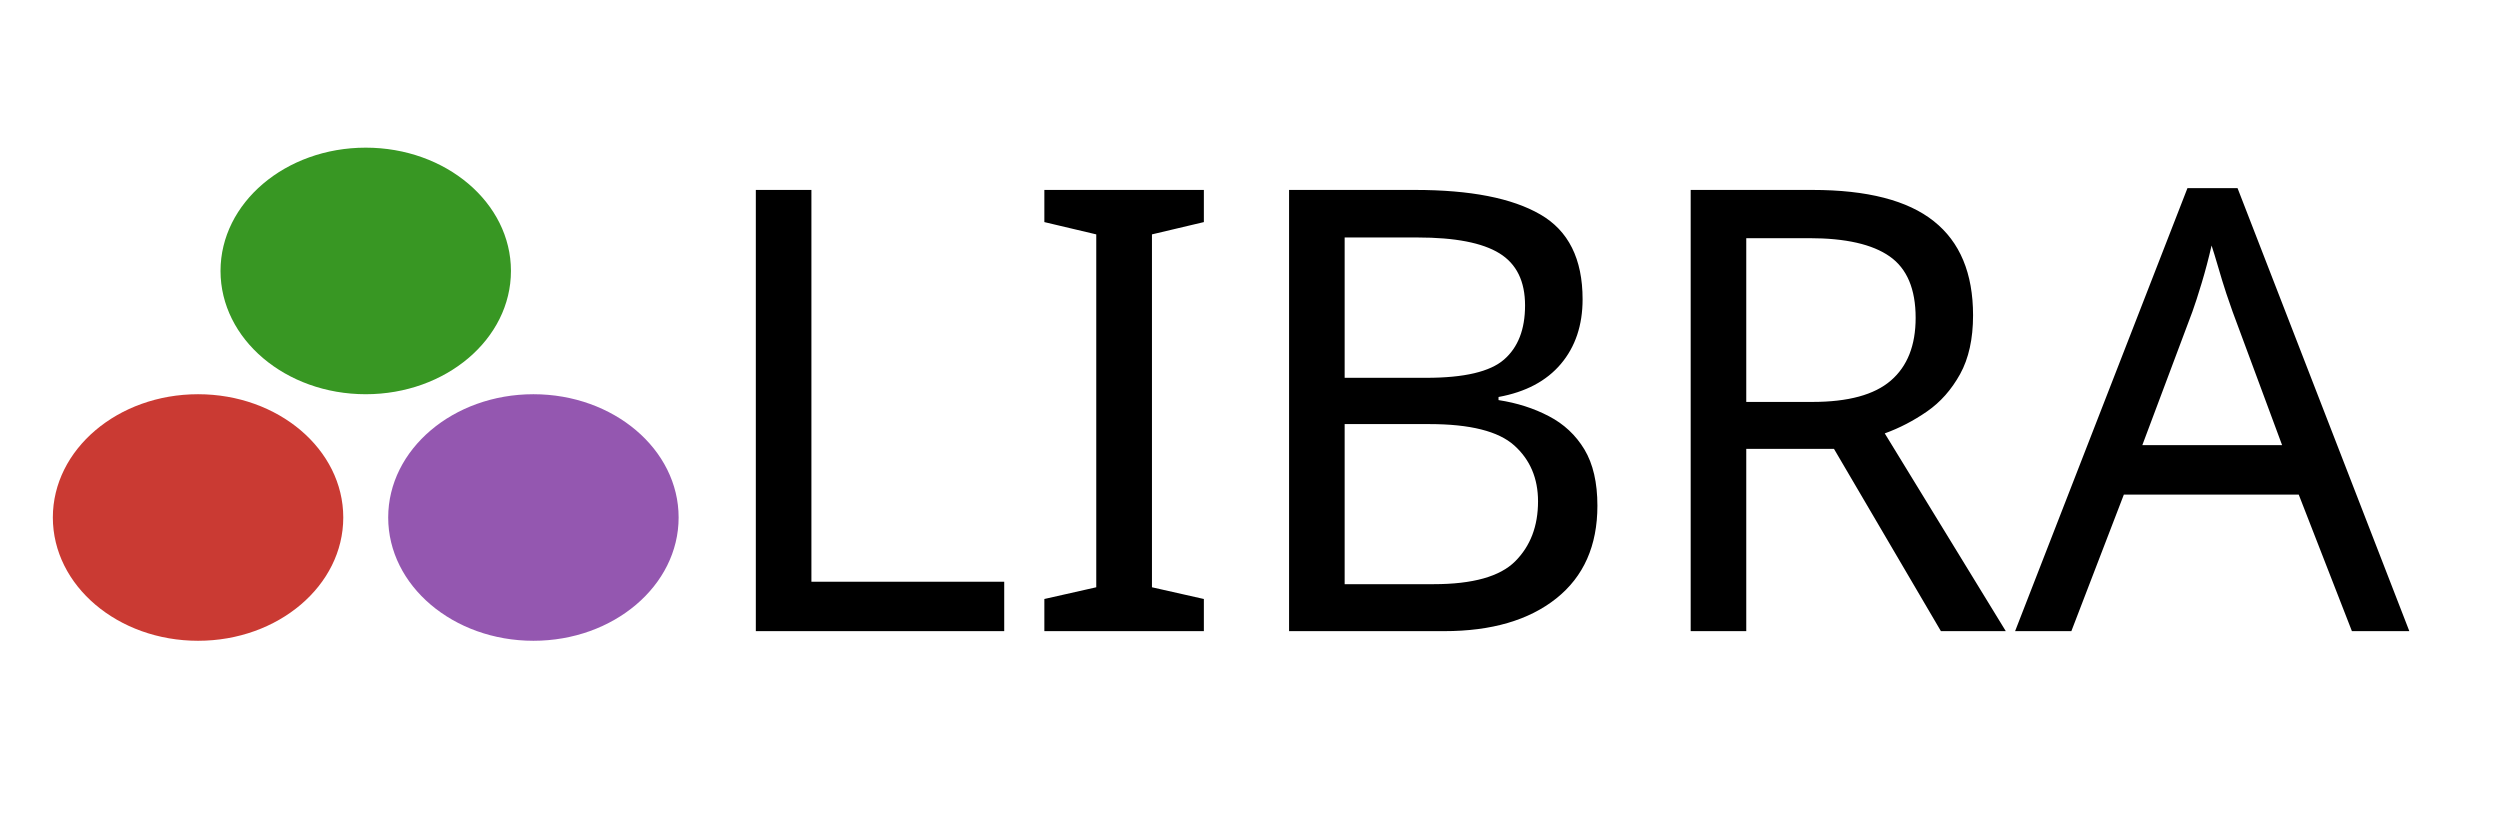
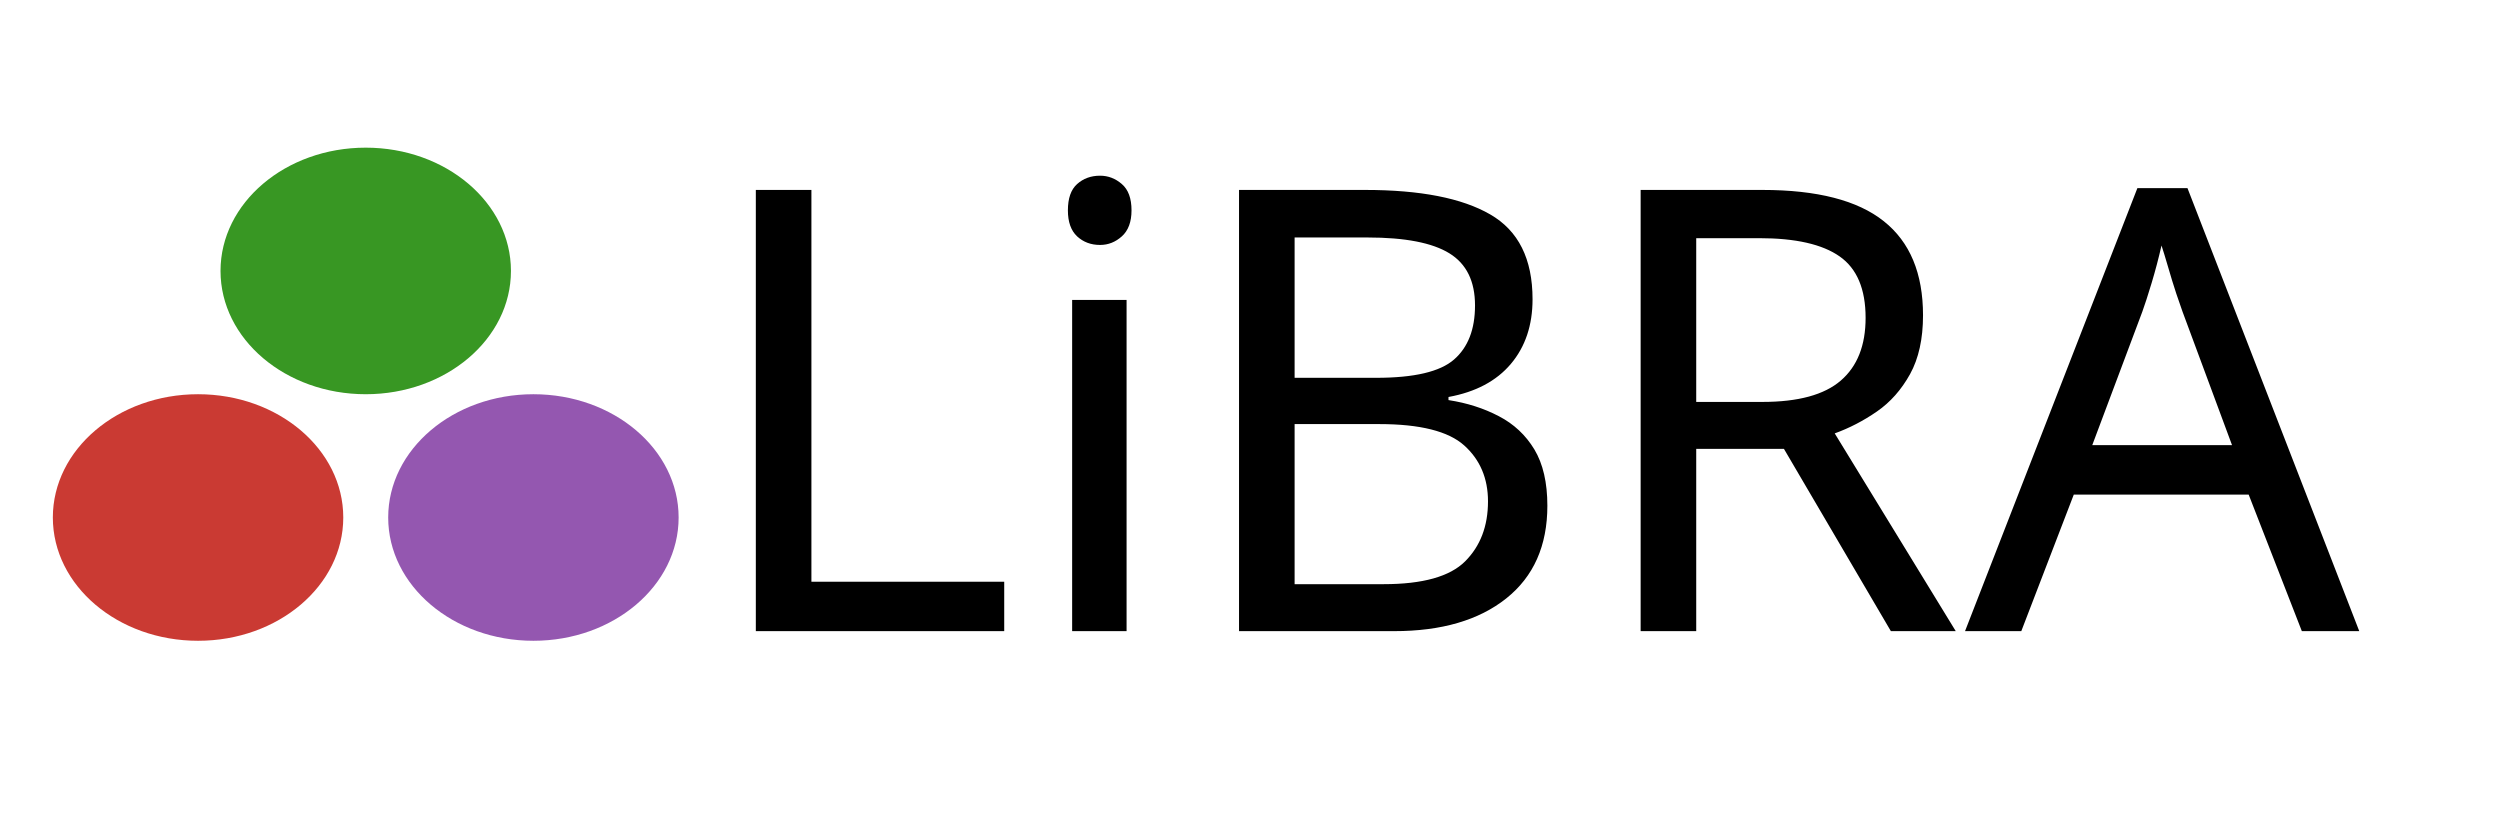
<svg xmlns="http://www.w3.org/2000/svg" width="120mm" height="40mm" viewBox="0 0 340.157 113.386" version="1.1" id="svg22">
  <defs id="defs26" />
  <g id="surface91" transform="matrix(0.2634435,0,0,0.2236513,6.952821,20.0913)">
    <path style="fill:#ca3a33;fill-opacity:1;fill-rule:nonzero;stroke:none" d="m 150.898,225 c 0,41.422 -33.578,75 -75,75 -41.422,0 -75,-33.578 -75,-75 0,-41.422 33.578,-75 75,-75 41.422,0 75,33.578 75,75" id="path15" />
    <path style="fill:#389723;fill-opacity:1;fill-rule:nonzero;stroke:none" d="m 237.5,75 c 0,41.422 -33.578,75 -75,75 -41.422,0 -75,-33.578 -75,-75 0,-41.422 33.578,-75 75,-75 41.422,0 75,33.578 75,75" id="path17" />
    <path style="fill:#9457b0;fill-opacity:1;fill-rule:nonzero;stroke:none" d="m 324.102,225 c 0,41.422 -33.578,75 -75,75 -41.422,0 -75,-33.578 -75,-75 0,-41.422 33.578,-75 75,-75 41.422,0 75,33.578 75,75" id="path19" />
  </g>
  <text xml:space="preserve" style="font-style:normal;font-variant:normal;font-weight:normal;font-stretch:normal;font-size:84.072px;line-height:1.25;font-family:Nexa;-inkscape-font-specification:'Nexa, Normal';font-variant-ligatures:normal;font-variant-caps:normal;font-variant-numeric:normal;font-variant-east-asian:normal;fill:#000000;fill-opacity:1;stroke:none;stroke-width:2.102" x="94.684" y="85.877" id="text1108">
-     <tspan id="tspan1106" style="font-style:normal;font-variant:normal;font-weight:normal;font-stretch:normal;font-size:84.072px;font-family:Nexa;-inkscape-font-specification:'Nexa, Normal';font-variant-ligatures:normal;font-variant-caps:normal;font-variant-numeric:normal;font-variant-east-asian:normal;stroke-width:2.102" x="94.684" y="85.877">LIBRA</tspan>
+     <tspan id="tspan1106" style="font-style:normal;font-variant:normal;font-weight:normal;font-stretch:normal;font-size:84.072px;font-family:Nexa;-inkscape-font-specification:'Nexa, Normal';font-variant-ligatures:normal;font-variant-caps:normal;font-variant-numeric:normal;font-variant-east-asian:normal;stroke-width:2.102" x="94.684" y="85.877">LiBRA</tspan>
  </text>
</svg>
